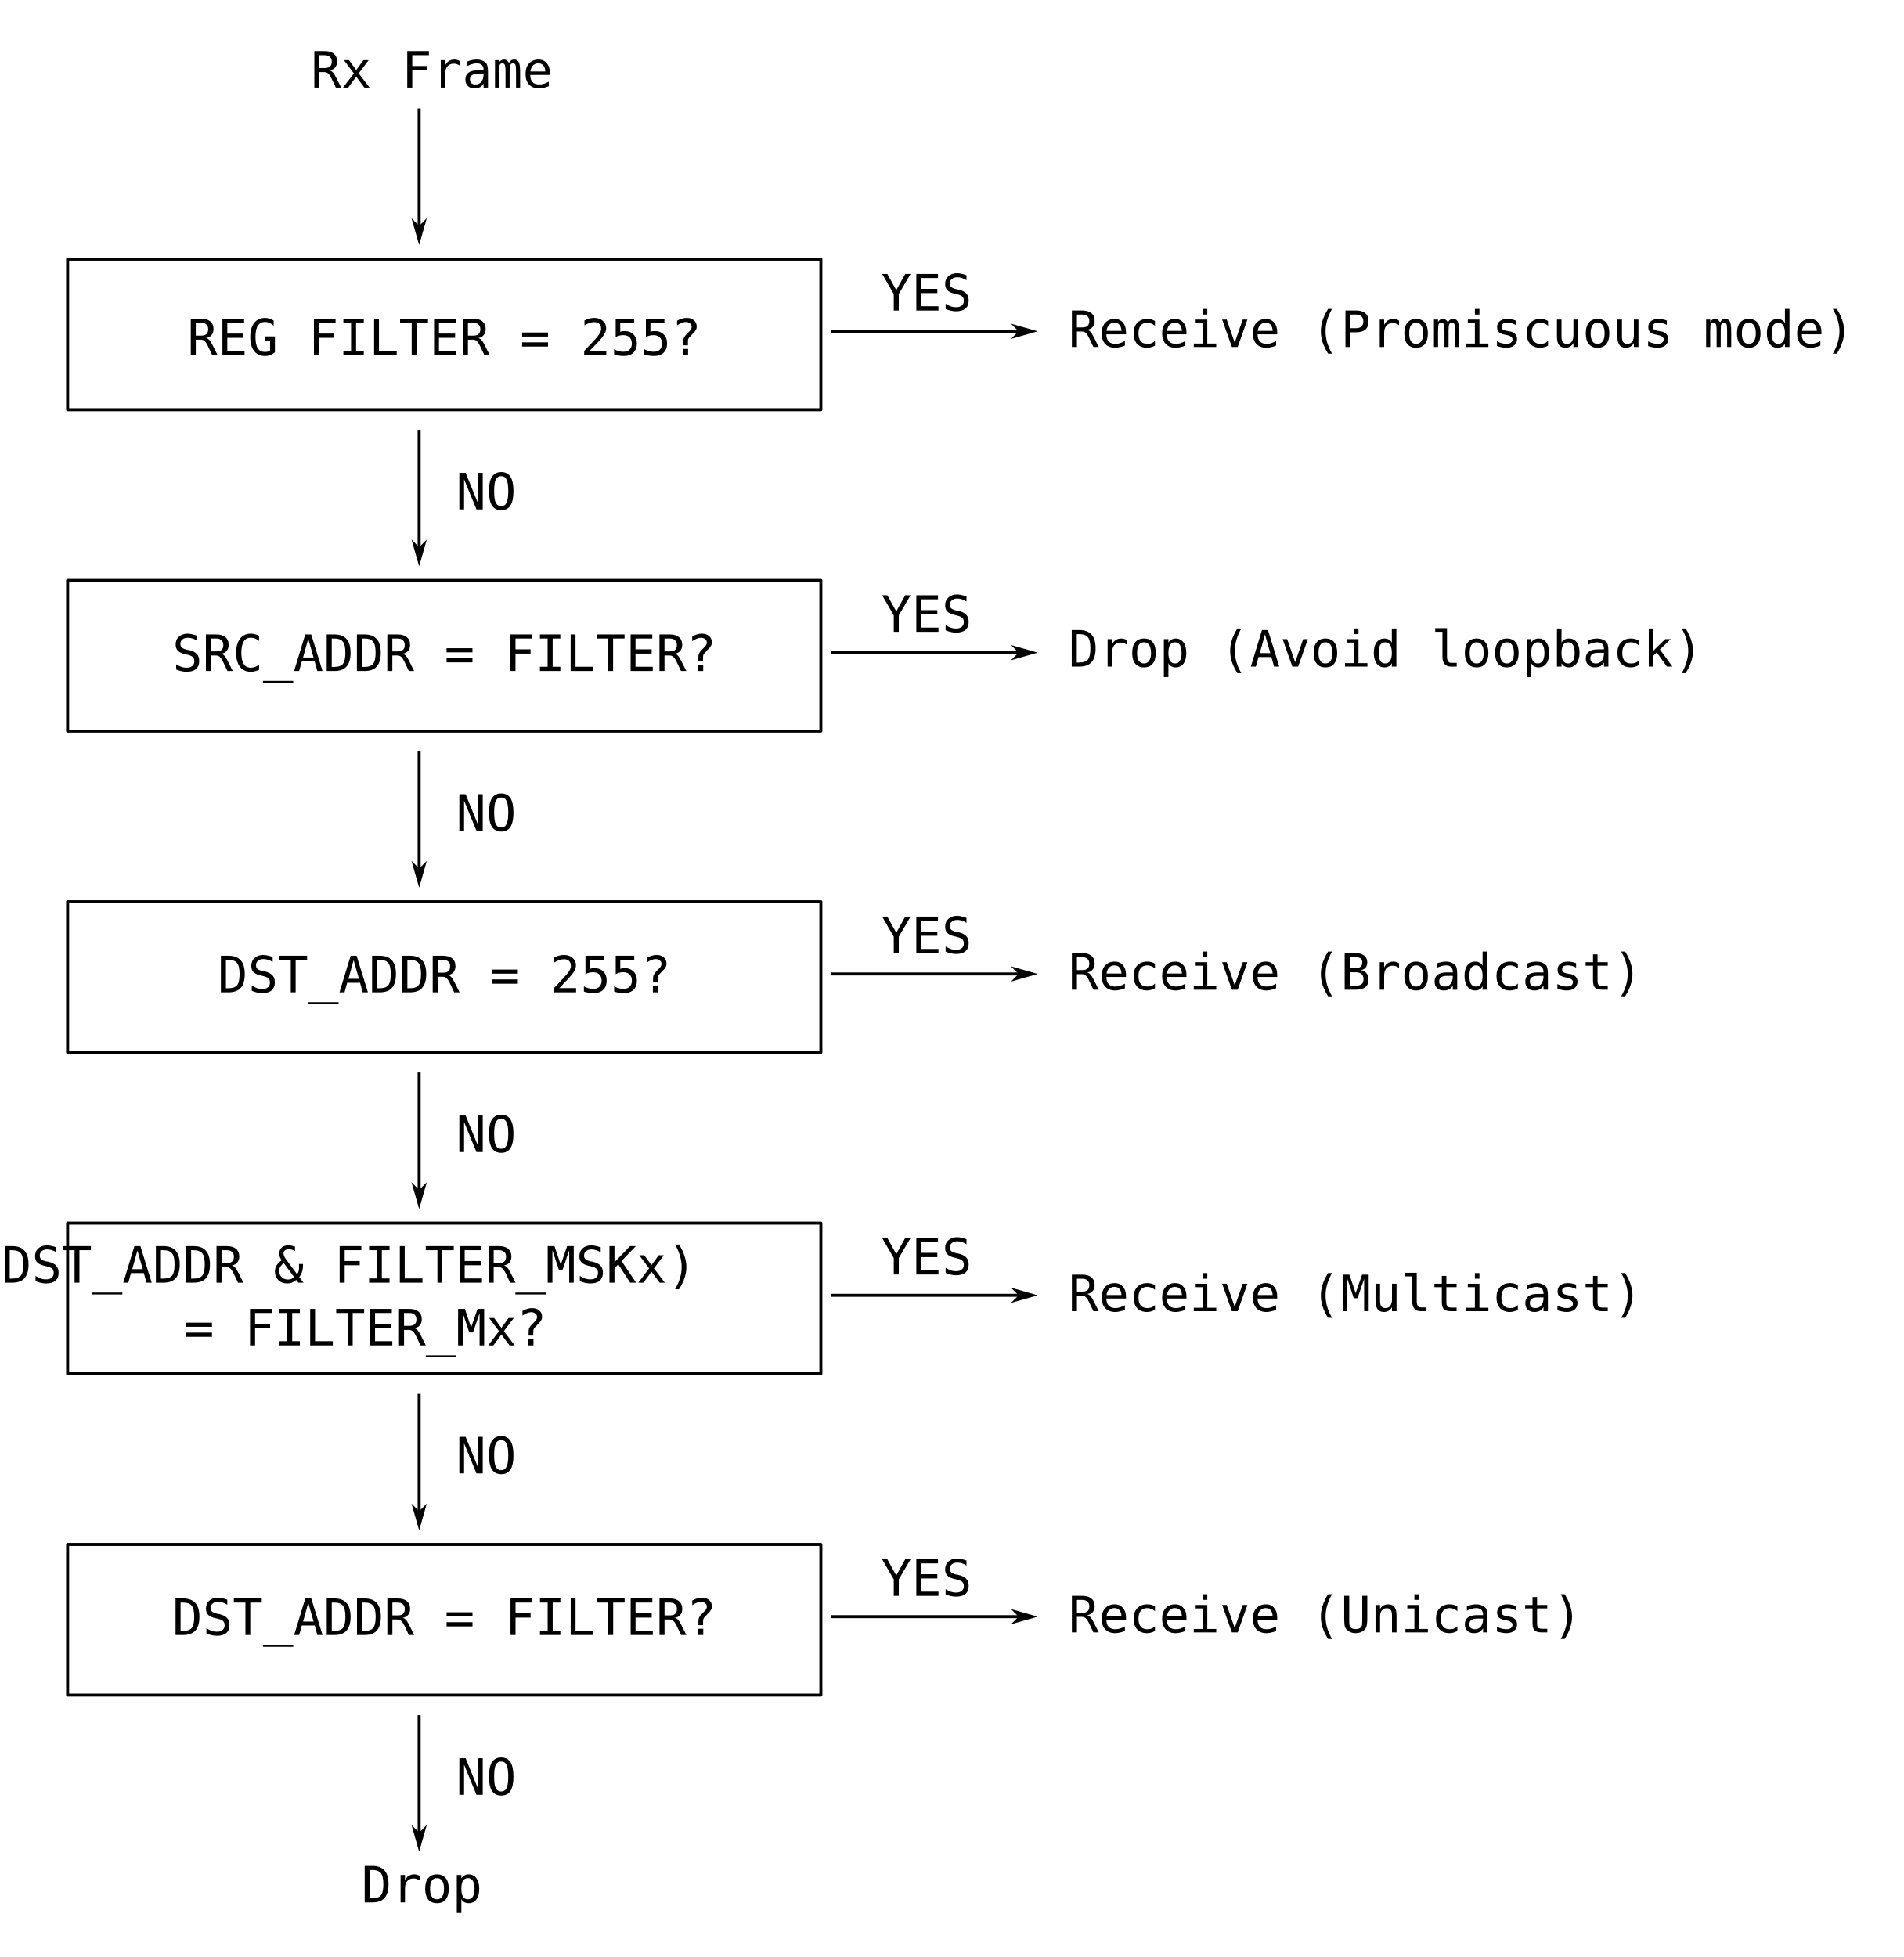
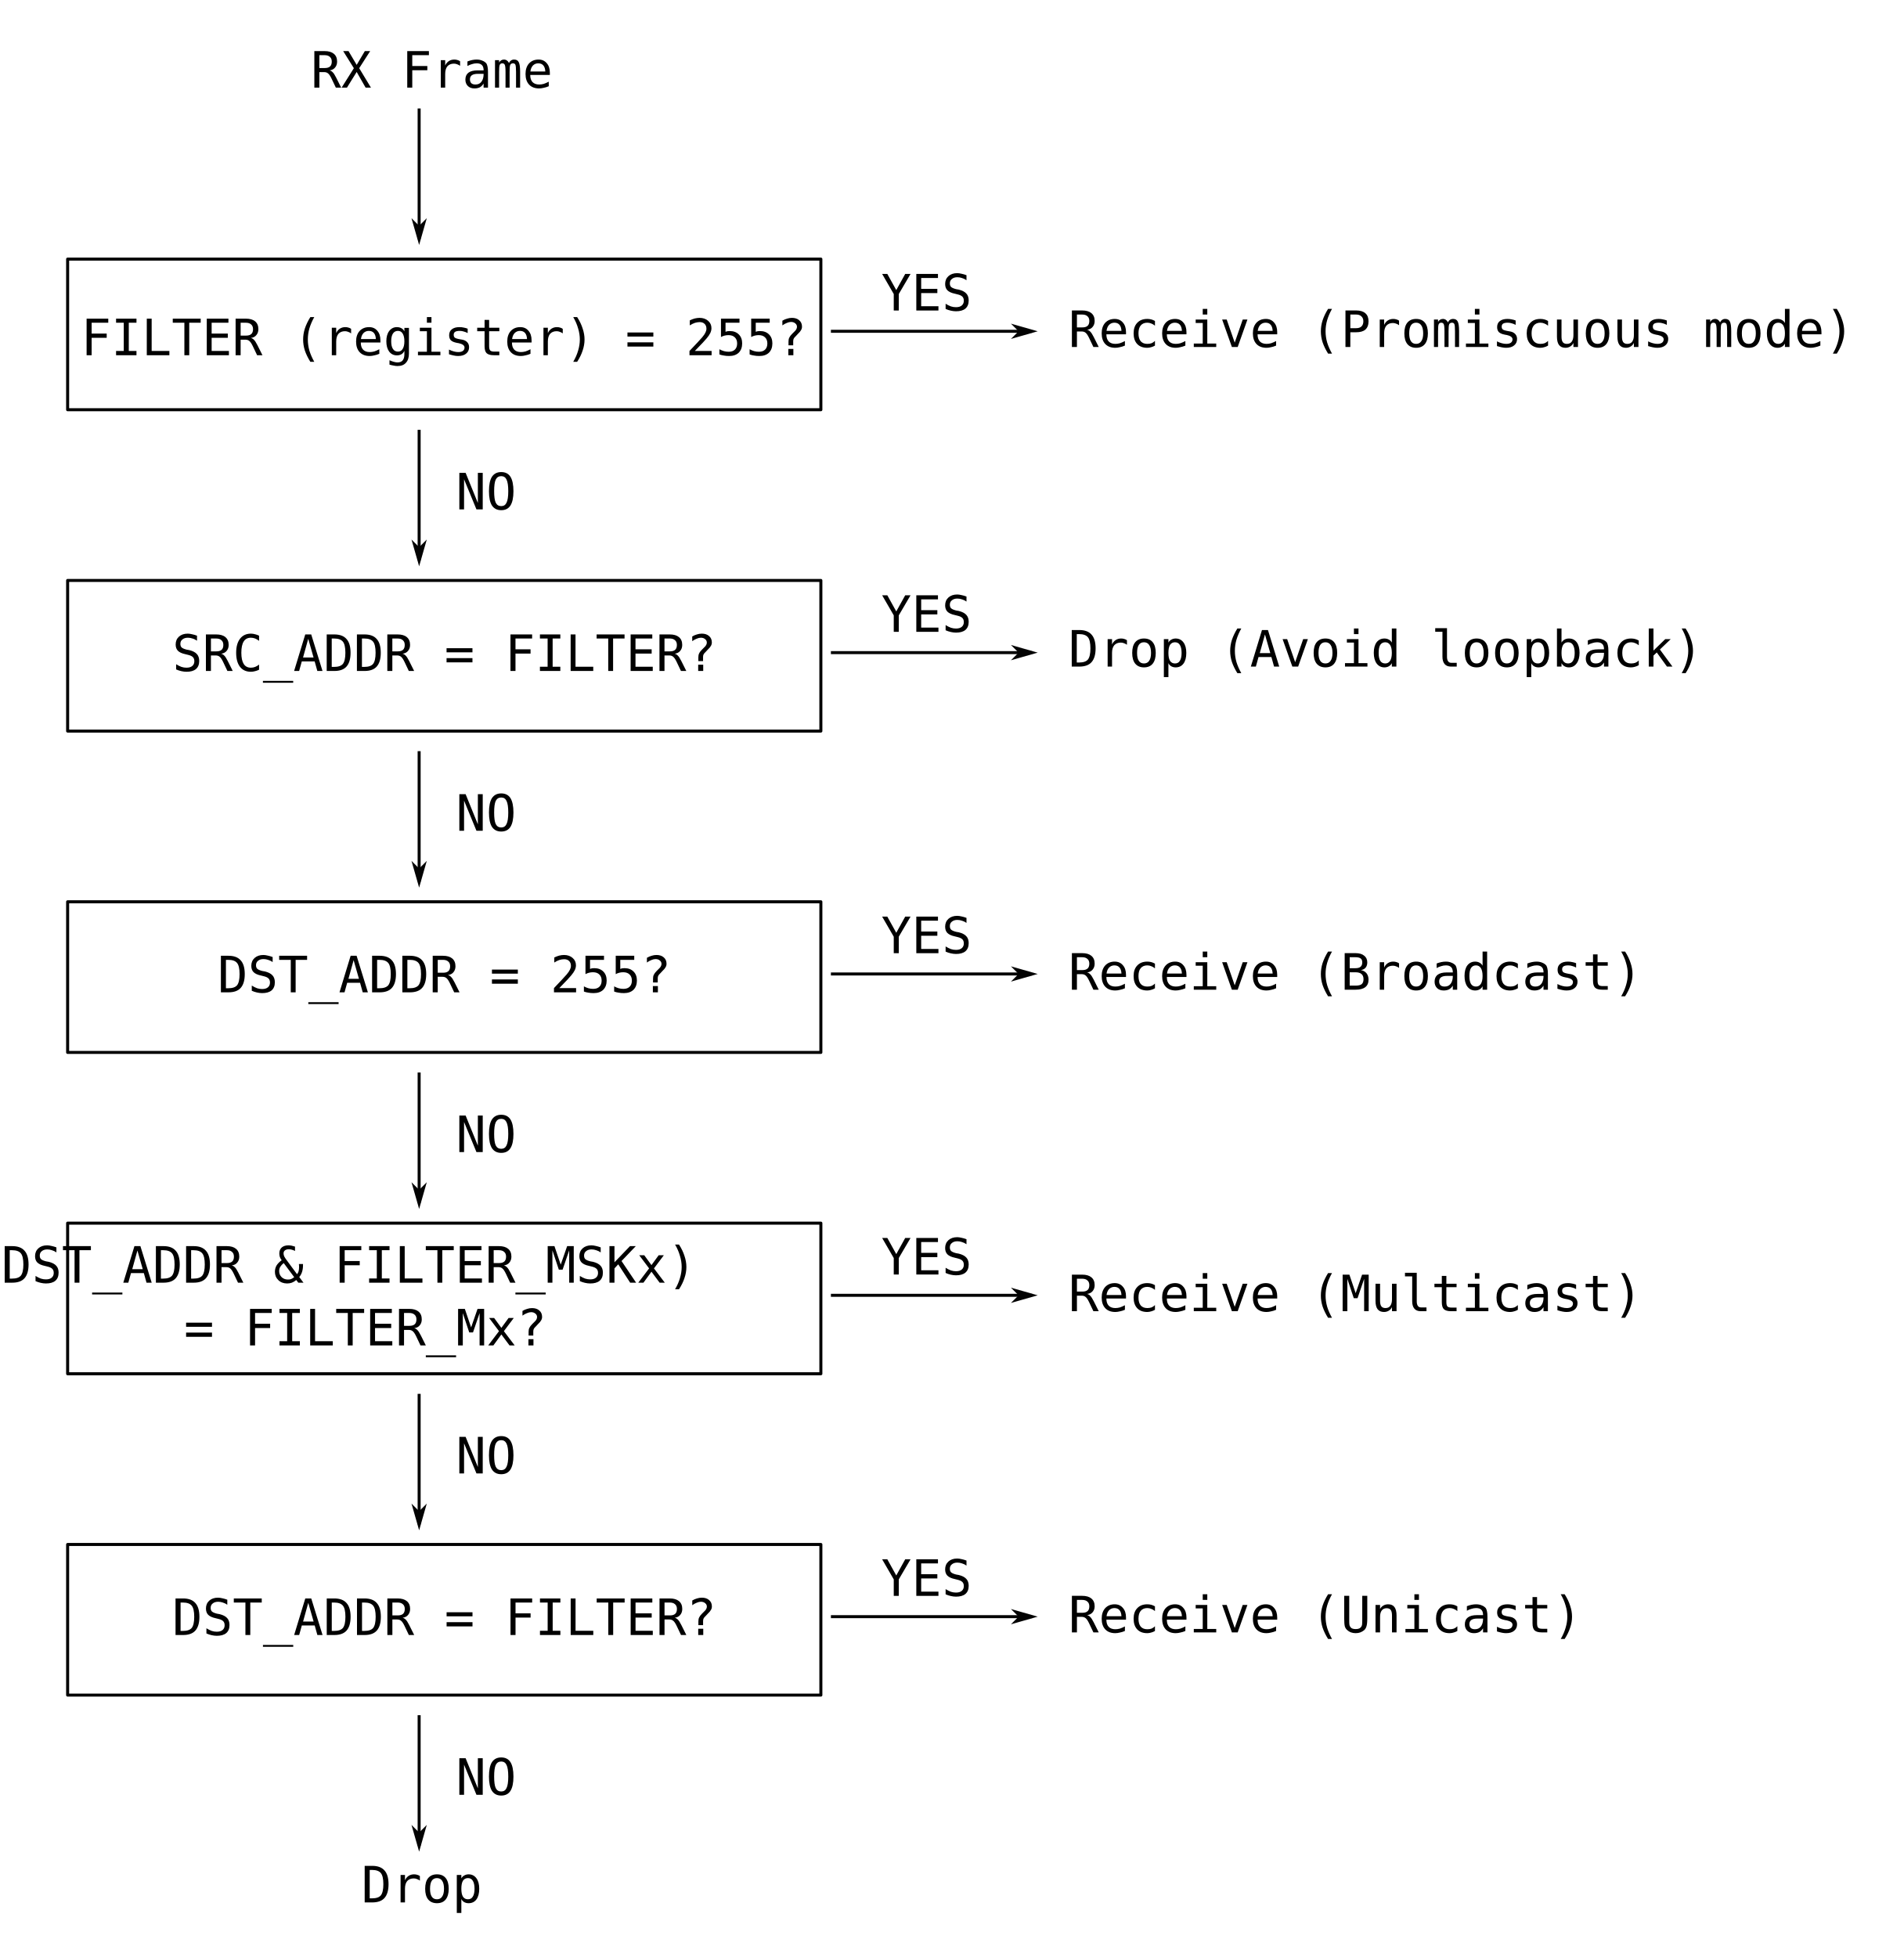
<svg xmlns="http://www.w3.org/2000/svg" width="53.5mm" height="55mm" viewBox="0 0 189.567 194.882" id="svg2" version="1.1">
  <defs id="defs4">
    <marker orient="auto" refY="0" refX="0" id="marker1801" style="overflow:visible">
      <path id="path1799" d="M 0,0 5,-5 -12.5,0 5,5 Z" style="fill:#030303;fill-opacity:1;fill-rule:evenodd;stroke:#030303;stroke-width:1pt;stroke-opacity:1" transform="matrix(-0.4,0,0,-0.4,-4,0)" />
    </marker>
    <marker orient="auto" refY="0" refX="0" id="marker16688" style="overflow:visible">
      <path id="path16686" d="M 0,0 5,-5 -12.5,0 5,5 Z" style="fill:#cdcdcd;fill-opacity:1;fill-rule:evenodd;stroke:#cdcdcd;stroke-width:1pt;stroke-opacity:1" transform="matrix(-0.4,0,0,-0.4,-4,0)" />
    </marker>
    <marker style="overflow:visible" id="marker16394" refX="0" refY="0" orient="auto">
      <path transform="matrix(-0.4,0,0,-0.4,-4,0)" style="fill:#cdcdcd;fill-opacity:1;fill-rule:evenodd;stroke:#cdcdcd;stroke-width:1pt;stroke-opacity:1" d="M 0,0 5,-5 -12.5,0 5,5 Z" id="path16392" />
    </marker>
    <marker orient="auto" refY="0" refX="0" id="marker16106" style="overflow:visible">
      <path id="path16104" d="M 0,0 5,-5 -12.5,0 5,5 Z" style="fill:#cdcdcd;fill-opacity:1;fill-rule:evenodd;stroke:#cdcdcd;stroke-width:1pt;stroke-opacity:1" transform="matrix(-0.4,0,0,-0.4,-4,0)" />
    </marker>
    <marker orient="auto" refY="0" refX="0" id="marker14928" style="overflow:visible">
      <path id="path14926" d="M 0,0 5,-5 -12.5,0 5,5 Z" style="fill:#cdcdcd;fill-opacity:1;fill-rule:evenodd;stroke:#cdcdcd;stroke-width:1pt;stroke-opacity:1" transform="matrix(-0.4,0,0,-0.4,-4,0)" />
    </marker>
    <marker orient="auto" refY="0" refX="0" id="marker14086" style="overflow:visible">
      <path id="path14084" d="M 0,0 5,-5 -12.5,0 5,5 Z" style="fill:#000000;fill-opacity:1;fill-rule:evenodd;stroke:#000000;stroke-width:1pt;stroke-opacity:1" transform="matrix(0.4,0,0,0.4,4,0)" />
    </marker>
    <marker orient="auto" refY="0" refX="0" id="marker7305" style="overflow:visible">
      <path id="path2209" d="M 0,0 5,-5 -12.5,0 5,5 Z" style="fill:#000000;fill-opacity:1;fill-rule:evenodd;stroke:#000000;stroke-width:1pt;stroke-opacity:1" transform="matrix(-0.2,0,0,-0.2,-1.2,0)" />
    </marker>
    <marker orient="auto" refY="0" refX="0" id="marker7068" style="overflow:visible">
      <path id="path2206" d="M 0,0 5,-5 -12.5,0 5,5 Z" style="fill:#000000;fill-opacity:1;fill-rule:evenodd;stroke:#000000;stroke-width:1pt;stroke-opacity:1" transform="matrix(0.2,0,0,0.2,1.2,0)" />
    </marker>
    <marker orient="auto" refY="0" refX="0" id="TriangleOutS" style="overflow:visible">
      <path id="path2344" d="M 5.77,0 -2.88,5 V -5 Z" style="fill:#000000;fill-opacity:1;fill-rule:evenodd;stroke:#000000;stroke-width:1pt;stroke-opacity:1" transform="scale(0.2)" />
    </marker>
    <marker orient="auto" refY="0" refX="0" id="Arrow1Mstart" style="overflow:visible">
      <path id="path4684" d="M 0,0 5,-5 -12.5,0 5,5 Z" style="fill-rule:evenodd;stroke:#000000;stroke-width:1pt" transform="matrix(0.4,0,0,0.4,4,0)" />
    </marker>
    <marker style="overflow:visible" id="marker17092" refX="0" refY="0" orient="auto">
      <path transform="matrix(-0.4,0,0,-0.4,-4,0)" style="fill:#000000;fill-opacity:1;fill-rule:evenodd;stroke:#000000;stroke-width:1pt;stroke-opacity:1" d="M 0,0 5,-5 -12.5,0 5,5 Z" id="path17094" />
    </marker>
    <marker orient="auto" refY="0" refX="0" id="marker11916" style="overflow:visible">
      <path id="path11918" d="M 0,0 5,-5 -12.5,0 5,5 Z" style="fill:#000000;fill-opacity:1;fill-rule:evenodd;stroke:#000000;stroke-width:1pt;stroke-opacity:1" transform="matrix(-0.4,0,0,-0.4,-4,0)" />
    </marker>
    <marker style="overflow:visible" id="marker10590" refX="0" refY="0" orient="auto">
      <path transform="matrix(0.4,0,0,0.4,4,0)" style="fill:#000000;fill-opacity:1;fill-rule:evenodd;stroke:#000000;stroke-width:1pt;stroke-opacity:1" d="M 0,0 5,-5 -12.5,0 5,5 Z" id="path10592" />
    </marker>
    <marker orient="auto" refY="0" refX="0" id="Arrow1Send" style="overflow:visible">
      <path id="path4242" d="M 0,0 5,-5 -12.5,0 5,5 Z" style="fill:#000000;fill-opacity:1;fill-rule:evenodd;stroke:#000000;stroke-width:1pt;stroke-opacity:1" transform="matrix(-0.2,0,0,-0.2,-1.2,0)" />
    </marker>
    <marker orient="auto" refY="0" refX="0" id="Arrow1Sstart" style="overflow:visible">
      <path id="path4239" d="M 0,0 5,-5 -12.5,0 5,5 Z" style="fill:#000000;fill-opacity:1;fill-rule:evenodd;stroke:#000000;stroke-width:1pt;stroke-opacity:1" transform="matrix(0.2,0,0,0.2,1.2,0)" />
    </marker>
    <marker orient="auto" refY="0" refX="0" id="Arrow1Lstart" style="overflow:visible">
      <path id="path4227" d="M 0,0 5,-5 -12.5,0 5,5 Z" style="fill:#000000;fill-opacity:1;fill-rule:evenodd;stroke:#000000;stroke-width:1pt;stroke-opacity:1" transform="matrix(0.8,0,0,0.8,10,0)" />
    </marker>
    <marker orient="auto" refY="0" refX="0" id="Arrow1Sstart-3" style="overflow:visible">
      <path id="path4239-5" d="M 0,0 5,-5 -12.5,0 5,5 Z" style="fill:#000000;fill-opacity:1;fill-rule:evenodd;stroke:#000000;stroke-width:1pt;stroke-opacity:1" transform="matrix(0.2,0,0,0.2,1.2,0)" />
    </marker>
    <marker orient="auto" refY="0" refX="0" id="Arrow1Mstart-7" style="overflow:visible">
      <path id="path4233-0" d="M 0,0 5,-5 -12.5,0 5,5 Z" style="fill:#000000;fill-opacity:1;fill-rule:evenodd;stroke:#000000;stroke-width:1pt;stroke-opacity:1" transform="matrix(0.4,0,0,0.4,4,0)" />
    </marker>
    <marker style="overflow:visible" id="marker10590-4-3" refX="0" refY="0" orient="auto">
      <path transform="matrix(0.4,0,0,0.4,4,0)" style="fill:#000000;fill-opacity:1;fill-rule:evenodd;stroke:#000000;stroke-width:1pt;stroke-opacity:1" d="M 0,0 5,-5 -12.5,0 5,5 Z" id="path10592-5-6" />
    </marker>
    <marker style="overflow:visible" id="marker10590-4-0" refX="0" refY="0" orient="auto">
      <path transform="matrix(0.4,0,0,0.4,4,0)" style="fill:#000000;fill-opacity:1;fill-rule:evenodd;stroke:#000000;stroke-width:1pt;stroke-opacity:1" d="M 0,0 5,-5 -12.5,0 5,5 Z" id="path10592-5-63" />
    </marker>
    <marker style="overflow:visible" id="marker10215-0" refX="0" refY="0" orient="auto">
      <path transform="matrix(-0.4,0,0,-0.4,-4,0)" style="fill:#000000;fill-opacity:1;fill-rule:evenodd;stroke:#000000;stroke-width:1pt;stroke-opacity:1" d="M 0,0 5,-5 -12.5,0 5,5 Z" id="path10217-6" />
    </marker>
    <marker style="overflow:visible" id="marker10590-4-5" refX="0" refY="0" orient="auto">
      <path transform="matrix(0.4,0,0,0.4,4,0)" style="fill:#000000;fill-opacity:1;fill-rule:evenodd;stroke:#000000;stroke-width:1pt;stroke-opacity:1" d="M 0,0 5,-5 -12.5,0 5,5 Z" id="path10592-5-5" />
    </marker>
    <marker style="overflow:visible" id="marker10590-7" refX="0" refY="0" orient="auto">
      <path transform="matrix(0.4,0,0,0.4,4,0)" style="fill:#000000;fill-opacity:1;fill-rule:evenodd;stroke:#000000;stroke-width:1pt;stroke-opacity:1" d="M 0,0 5,-5 -12.5,0 5,5 Z" id="path10592-6" />
    </marker>
    <marker style="overflow:visible" id="marker10590-6" refX="0" refY="0" orient="auto">
      <path transform="matrix(0.4,0,0,0.4,4,0)" style="fill:#000000;fill-opacity:1;fill-rule:evenodd;stroke:#000000;stroke-width:1pt;stroke-opacity:1" d="M 0,0 5,-5 -12.5,0 5,5 Z" id="path10592-9" />
    </marker>
    <marker style="overflow:visible" id="marker10590-7-7" refX="0" refY="0" orient="auto">
      <path transform="matrix(0.4,0,0,0.4,4,0)" style="fill:#000000;fill-opacity:1;fill-rule:evenodd;stroke:#000000;stroke-width:1pt;stroke-opacity:1" d="M 0,0 5,-5 -12.5,0 5,5 Z" id="path10592-6-4" />
    </marker>
    <marker style="overflow:visible" id="marker10590-3" refX="0" refY="0" orient="auto">
      <path transform="matrix(0.4,0,0,0.4,4,0)" style="fill:#000000;fill-opacity:1;fill-rule:evenodd;stroke:#000000;stroke-width:1pt;stroke-opacity:1" d="M 0,0 5,-5 -12.5,0 5,5 Z" id="path10592-67" />
    </marker>
    <marker style="overflow:visible" id="marker10590-6-9" refX="0" refY="0" orient="auto">
      <path transform="matrix(0.4,0,0,0.4,4,0)" style="fill:#000000;fill-opacity:1;fill-rule:evenodd;stroke:#000000;stroke-width:1pt;stroke-opacity:1" d="M 0,0 5,-5 -12.5,0 5,5 Z" id="path10592-9-6" />
    </marker>
    <marker orient="auto" refY="0" refX="0" id="TriangleOutS-2" style="overflow:visible">
      <path id="path2344-5" d="M 5.77,0 -2.88,5 V -5 Z" style="fill:#000000;fill-opacity:1;fill-rule:evenodd;stroke:#000000;stroke-width:1pt;stroke-opacity:1" transform="scale(0.2)" />
    </marker>
    <marker orient="auto" refY="0" refX="0" id="TriangleOutS-5" style="overflow:visible">
      <path id="path2344-9" d="M 5.77,0 -2.88,5 V -5 Z" style="fill:#000000;fill-opacity:1;fill-rule:evenodd;stroke:#000000;stroke-width:1pt;stroke-opacity:1" transform="scale(0.2)" />
    </marker>
    <marker orient="auto" refY="0" refX="0" id="TriangleOutS-2-2" style="overflow:visible">
      <path id="path2344-5-2" d="M 5.77,0 -2.88,5 V -5 Z" style="fill:#000000;fill-opacity:1;fill-rule:evenodd;stroke:#000000;stroke-width:1pt;stroke-opacity:1" transform="scale(0.2)" />
    </marker>
    <marker orient="auto" refY="0" refX="0" id="TriangleOutS-2-2-7" style="overflow:visible">
      <path id="path2344-5-2-5" d="M 5.77,0 -2.88,5 V -5 Z" style="fill:#cdcdcd;fill-opacity:1;fill-rule:evenodd;stroke:#cdcdcd;stroke-width:1pt;stroke-opacity:1" transform="scale(0.2)" />
    </marker>
    <marker orient="auto" refY="0" refX="0" id="TriangleOutS-2-2-7-1" style="overflow:visible">
      <path id="path2344-5-2-5-2" d="M 5.77,0 -2.88,5 V -5 Z" style="fill:#cdcdcd;fill-opacity:1;fill-rule:evenodd;stroke:#cdcdcd;stroke-width:1pt;stroke-opacity:1" transform="scale(0.2)" />
    </marker>
    <marker orient="auto" refY="0" refX="0" id="TriangleOutS-2-2-7-1-9" style="overflow:visible">
      <path id="path2344-5-2-5-2-3" d="M 5.77,0 -2.88,5 V -5 Z" style="fill:#cdcdcd;fill-opacity:1;fill-rule:evenodd;stroke:#cdcdcd;stroke-width:1pt;stroke-opacity:1" transform="scale(0.2)" />
    </marker>
    <marker orient="auto" refY="0" refX="0" id="TriangleOutS-2-2-7-6" style="overflow:visible">
      <path id="path2344-5-2-5-8" d="M 5.77,0 -2.88,5 V -5 Z" style="fill:#cdcdcd;fill-opacity:1;fill-rule:evenodd;stroke:#cdcdcd;stroke-width:1pt;stroke-opacity:1" transform="scale(0.2)" />
    </marker>
    <marker orient="auto" refY="0" refX="0" id="marker7305-5" style="overflow:visible">
      <path id="path2209-1" d="M 0,0 5,-5 -12.5,0 5,5 Z" style="fill:#000000;fill-opacity:1;fill-rule:evenodd;stroke:#000000;stroke-width:1pt;stroke-opacity:1" transform="matrix(-0.2,0,0,-0.2,-1.2,0)" />
    </marker>
    <marker orient="auto" refY="0" refX="0" id="marker6867-9" style="overflow:visible">
      <path id="path6865-4" d="M 0,0 5,-5 -12.5,0 5,5 Z" style="fill:#000000;fill-opacity:1;fill-rule:evenodd;stroke:#000000;stroke-width:1pt;stroke-opacity:1" transform="matrix(0.4,0,0,0.4,4,0)" />
    </marker>
    <marker orient="auto" refY="0" refX="0" id="TriangleOutS-2-2-7-1-9-1" style="overflow:visible">
      <path id="path2344-5-2-5-2-3-9" d="M 5.77,0 -2.88,5 V -5 Z" style="fill:#cdcdcd;fill-opacity:1;fill-rule:evenodd;stroke:#cdcdcd;stroke-width:1pt;stroke-opacity:1" transform="scale(0.2)" />
    </marker>
    <marker orient="auto" refY="0" refX="0" id="TriangleOutS-2-2-7-1-9-1-7" style="overflow:visible">
      <path id="path2344-5-2-5-2-3-9-8" d="M 5.77,0 -2.88,5 V -5 Z" style="fill:#cdcdcd;fill-opacity:1;fill-rule:evenodd;stroke:#cdcdcd;stroke-width:1pt;stroke-opacity:1" transform="scale(0.2)" />
    </marker>
    <marker style="overflow:visible" id="marker10590-6-9-0" refX="0" refY="0" orient="auto">
      <path transform="matrix(0.4,0,0,0.4,4,0)" style="fill:#000000;fill-opacity:1;fill-rule:evenodd;stroke:#000000;stroke-width:1pt;stroke-opacity:1" d="M 0,0 5,-5 -12.5,0 5,5 Z" id="path10592-9-6-1" />
    </marker>
    <marker style="overflow:visible" id="marker10590-6-9-0-6" refX="0" refY="0" orient="auto">
      <path transform="matrix(0.4,0,0,0.4,4,0)" style="fill:#000000;fill-opacity:1;fill-rule:evenodd;stroke:#000000;stroke-width:1pt;stroke-opacity:1" d="M 0,0 5,-5 -12.5,0 5,5 Z" id="path10592-9-6-1-2" />
    </marker>
    <marker style="overflow:visible" id="marker10590-6-9-1" refX="0" refY="0" orient="auto">
      <path transform="matrix(0.4,0,0,0.4,4,0)" style="fill:#000000;fill-opacity:1;fill-rule:evenodd;stroke:#000000;stroke-width:1pt;stroke-opacity:1" d="M 0,0 5,-5 -12.5,0 5,5 Z" id="path10592-9-6-19" />
    </marker>
    <marker orient="auto" refY="0" refX="0" id="marker1801-7" style="overflow:visible">
      <path id="path1799-5" d="M 0,0 5,-5 -12.5,0 5,5 Z" style="fill:#030303;fill-opacity:1;fill-rule:evenodd;stroke:#030303;stroke-width:1pt;stroke-opacity:1" transform="matrix(-0.4,0,0,-0.4,-4,0)" />
    </marker>
    <marker orient="auto" refY="0" refX="0" id="marker1801-0" style="overflow:visible">
      <path id="path1799-9" d="M 0,0 5,-5 -12.5,0 5,5 Z" style="fill:#030303;fill-opacity:1;fill-rule:evenodd;stroke:#030303;stroke-width:1pt;stroke-opacity:1" transform="matrix(-0.4,0,0,-0.4,-4,0)" />
    </marker>
    <marker orient="auto" refY="0" refX="0" id="marker1801-7-3" style="overflow:visible">
      <path id="path1799-5-6" d="M 0,0 5,-5 -12.5,0 5,5 Z" style="fill:#030303;fill-opacity:1;fill-rule:evenodd;stroke:#030303;stroke-width:1pt;stroke-opacity:1" transform="matrix(-0.4,0,0,-0.4,-4,0)" />
    </marker>
    <marker orient="auto" refY="0" refX="0" id="marker1801-0-3" style="overflow:visible">
      <path id="path1799-9-7" d="M 0,0 5,-5 -12.5,0 5,5 Z" style="fill:#030303;fill-opacity:1;fill-rule:evenodd;stroke:#030303;stroke-width:1pt;stroke-opacity:1" transform="matrix(-0.4,0,0,-0.4,-4,0)" />
    </marker>
    <marker orient="auto" refY="0" refX="0" id="marker1801-0-9" style="overflow:visible">
      <path id="path1799-9-2" d="M 0,0 5,-5 -12.5,0 5,5 Z" style="fill:#030303;fill-opacity:1;fill-rule:evenodd;stroke:#030303;stroke-width:1pt;stroke-opacity:1" transform="matrix(-0.4,0,0,-0.4,-4,0)" />
    </marker>
    <marker orient="auto" refY="0" refX="0" id="marker1801-7-3-2" style="overflow:visible">
      <path id="path1799-5-6-8" d="M 0,0 5,-5 -12.5,0 5,5 Z" style="fill:#030303;fill-opacity:1;fill-rule:evenodd;stroke:#030303;stroke-width:1pt;stroke-opacity:1" transform="matrix(-0.4,0,0,-0.4,-4,0)" />
    </marker>
    <marker orient="auto" refY="0" refX="0" id="marker1801-0-9-7" style="overflow:visible">
      <path id="path1799-9-2-8" d="M 0,0 5,-5 -12.5,0 5,5 Z" style="fill:#030303;fill-opacity:1;fill-rule:evenodd;stroke:#030303;stroke-width:1pt;stroke-opacity:1" transform="matrix(-0.4,0,0,-0.4,-4,0)" />
    </marker>
    <marker orient="auto" refY="0" refX="0" id="marker1801-7-3-2-4" style="overflow:visible">
      <path id="path1799-5-6-8-5" d="M 0,0 5,-5 -12.5,0 5,5 Z" style="fill:#030303;fill-opacity:1;fill-rule:evenodd;stroke:#030303;stroke-width:1pt;stroke-opacity:1" transform="matrix(-0.4,0,0,-0.4,-4,0)" />
    </marker>
    <marker orient="auto" refY="0" refX="0" id="marker1801-0-9-5" style="overflow:visible">
      <path id="path1799-9-2-5" d="M 0,0 5,-5 -12.5,0 5,5 Z" style="fill:#030303;fill-opacity:1;fill-rule:evenodd;stroke:#030303;stroke-width:1pt;stroke-opacity:1" transform="matrix(-0.4,0,0,-0.4,-4,0)" />
    </marker>
    <marker orient="auto" refY="0" refX="0" id="marker1801-7-3-2-47" style="overflow:visible">
      <path id="path1799-5-6-8-6" d="M 0,0 5,-5 -12.5,0 5,5 Z" style="fill:#030303;fill-opacity:1;fill-rule:evenodd;stroke:#030303;stroke-width:1pt;stroke-opacity:1" transform="matrix(-0.4,0,0,-0.4,-4,0)" />
    </marker>
    <marker orient="auto" refY="0" refX="0" id="marker1801-0-9-5-4" style="overflow:visible">
      <path id="path1799-9-2-5-3" d="M 0,0 5,-5 -12.5,0 5,5 Z" style="fill:#030303;fill-opacity:1;fill-rule:evenodd;stroke:#030303;stroke-width:1pt;stroke-opacity:1" transform="matrix(-0.4,0,0,-0.4,-4,0)" />
    </marker>
  </defs>
  <g id="layer1" transform="translate(-153.2666,-560.8501)">
    <path style="opacity:1;fill:none;fill-opacity:1;fill-rule:nonzero;stroke:none;stroke-width:0.25;stroke-linejoin:round;stroke-miterlimit:4;stroke-dasharray:none;stroke-dashoffset:0;stroke-opacity:1" d="m 318.553,593.763 v -14.01 h 11.358 11.358 v 14.01 14.01 h -11.358 -11.358 z m 5.195,3.531 c 0.11,-0.077 0.196,-0.097 0.196,-0.044 0,0.051 0.119,0.093 0.265,0.093 h 0.265 v -1.42 -1.42 l -0.243,0.028 -0.243,0.028 -0.025,1.034 c -0.024,0.995 -0.034,1.041 -0.255,1.215 -0.272,0.214 -0.379,0.224 -0.609,0.056 -0.149,-0.109 -0.177,-0.268 -0.216,-1.215 l -0.044,-1.09 -0.25,-0.029 -0.25,-0.029 0.029,1.252 c 0.029,1.247 0.03,1.253 0.277,1.465 0.291,0.25 0.803,0.285 1.102,0.075 z m 9.499,0.045 c 0.287,-0.08 0.331,-0.127 0.331,-0.353 0,-0.144 -0.013,-0.261 -0.028,-0.261 -0.016,0 -0.216,0.064 -0.445,0.142 -0.713,0.243 -1.15,0.059 -1.335,-0.562 -0.059,-0.198 -0.054,-0.199 0.919,-0.199 h 0.978 l -3.5e-4,-0.376 c -3.6e-4,-0.426 -0.231,-0.866 -0.571,-1.089 -0.169,-0.11 -0.354,-0.138 -0.726,-0.107 -0.434,0.036 -0.537,0.083 -0.788,0.356 -0.323,0.352 -0.447,0.879 -0.347,1.471 0.146,0.865 0.972,1.266 2.012,0.977 h 3e-5 z m -11.992,-0.162 c 0.549,-0.335 0.615,-1.144 0.131,-1.596 l -0.246,-0.23 0.208,-0.157 c 0.168,-0.127 0.208,-0.239 0.208,-0.58 0,-0.711 -0.442,-0.984 -1.597,-0.984 h -0.701 v 1.856 1.856 l 0.862,-3.5e-4 c 0.687,-2.7e-4 0.917,-0.034 1.134,-0.166 z m 5.34,-1.027 v -1.193 h 0.492 c 0.46,0 0.49,-0.013 0.464,-0.199 -0.025,-0.173 -0.088,-0.202 -0.492,-0.226 -0.368,-0.021 -0.464,-0.058 -0.463,-0.177 0.002,-0.268 0.127,-0.358 0.53,-0.387 0.364,-0.026 0.399,-0.049 0.426,-0.284 l 0.029,-0.256 -0.5,0.052 c -0.665,0.069 -0.912,0.24 -0.983,0.683 -0.054,0.34 -0.068,0.352 -0.399,0.352 -0.306,0 -0.342,0.023 -0.342,0.221 0,0.199 0.035,0.221 0.354,0.221 h 0.354 v 1.193 1.193 h 0.265 0.265 v -1.193 z m 3.005,0 v -1.193 h 0.492 c 0.46,0 0.49,-0.013 0.464,-0.199 -0.025,-0.173 -0.088,-0.202 -0.492,-0.226 -0.368,-0.021 -0.464,-0.058 -0.463,-0.177 0.002,-0.268 0.127,-0.358 0.53,-0.387 0.364,-0.026 0.399,-0.049 0.426,-0.284 l 0.029,-0.256 -0.486,0.05 c -0.673,0.069 -0.839,0.18 -0.962,0.643 -0.101,0.379 -0.118,0.394 -0.441,0.394 -0.299,0 -0.335,0.024 -0.335,0.221 0,0.199 0.035,0.221 0.354,0.221 h 0.354 v 1.193 1.193 h 0.265 0.265 v -1.193 z m 5.745,0.277 c 0,-0.784 0.026,-0.949 0.178,-1.142 0.232,-0.295 0.627,-0.38 0.97,-0.209 l 0.266,0.133 v -0.293 c 0,-0.331 -0.107,-0.4 -0.614,-0.4 -0.2,0 -0.424,0.071 -0.557,0.175 -0.222,0.175 -0.223,0.175 -0.269,0 -0.031,-0.118 -0.121,-0.175 -0.275,-0.175 h -0.229 v 1.414 1.414 h 0.265 0.265 z" id="path6037-7" />
    <text xml:space="preserve" style="font-style:normal;font-weight:normal;font-size:12px;line-height:0%;font-family:sans-serif;text-align:center;letter-spacing:0px;word-spacing:0px;text-anchor:middle;fill:#000000;fill-opacity:1;stroke:none;stroke-width:0.5;stroke-linecap:butt;stroke-linejoin:miter;stroke-miterlimit:4;stroke-dasharray:none;stroke-dashoffset:0;stroke-opacity:1" x="184.224" y="569.581" id="text4178-7-5">
-       <tspan x="184.224" y="569.581" id="tspan4182-5-3" style="font-style:normal;font-variant:normal;font-weight:normal;font-stretch:normal;font-size:5px;line-height:1.25;font-family:'DejaVu Sans Mono';-inkscape-font-specification:'DejaVu Sans Mono';text-align:start;text-anchor:start;stroke-width:0.5">Rx Frame</tspan>
-     </text>
-     <text xml:space="preserve" style="font-style:normal;font-weight:normal;font-size:12px;line-height:0%;font-family:sans-serif;text-align:center;letter-spacing:0px;word-spacing:0px;text-anchor:middle;fill:#000000;fill-opacity:1;stroke:none;stroke-width:0.5;stroke-linecap:butt;stroke-linejoin:miter;stroke-miterlimit:4;stroke-dasharray:none;stroke-dashoffset:0;stroke-opacity:1" x="171.917" y="596.222" id="text4178-7-5-3">
-       <tspan x="171.917" y="596.222" id="tspan4182-5-3-6" style="font-style:normal;font-variant:normal;font-weight:normal;font-stretch:normal;font-size:5px;line-height:1.25;font-family:'DejaVu Sans Mono';-inkscape-font-specification:'DejaVu Sans Mono';text-align:start;text-anchor:start;stroke-width:0.5">REG FILTER = 255?</tspan>
+       <tspan x="184.224" y="569.581" id="tspan4182-5-3" style="font-style:normal;font-variant:normal;font-weight:normal;font-stretch:normal;font-size:5px;line-height:1.25;font-family:'DejaVu Sans Mono';-inkscape-font-specification:'DejaVu Sans Mono';text-align:start;text-anchor:start;stroke-width:0.5">RX Frame</tspan>
+     </text>
+     <text xml:space="preserve" style="font-style:normal;font-weight:normal;font-size:12px;line-height:0%;font-family:sans-serif;text-align:center;letter-spacing:0px;word-spacing:0px;text-anchor:middle;fill:#000000;fill-opacity:1;stroke:none;stroke-width:0.5;stroke-linecap:butt;stroke-linejoin:miter;stroke-miterlimit:4;stroke-dasharray:none;stroke-dashoffset:0;stroke-opacity:1" x="161.328" y="596.222" id="text4178-7-5-3">
+       <tspan x="161.328" y="596.222" id="tspan4182-5-3-6" style="font-style:normal;font-variant:normal;font-weight:normal;font-stretch:normal;font-size:5px;line-height:1.25;font-family:'DejaVu Sans Mono';-inkscape-font-specification:'DejaVu Sans Mono';text-align:start;text-anchor:start;stroke-width:0.5">FILTER (register) = 255?</tspan>
    </text>
    <path style="vector-effect:none;fill:none;fill-opacity:1;fill-rule:evenodd;stroke:#030303;stroke-width:0.3;stroke-linecap:butt;stroke-linejoin:miter;stroke-miterlimit:4;stroke-dasharray:none;stroke-dashoffset:0;stroke-opacity:1;marker-end:url(#marker1801-7)" d="m 236,593.84 h 20" id="path1503-3" />
    <text xml:space="preserve" style="font-style:normal;font-weight:normal;font-size:12px;line-height:0%;font-family:sans-serif;text-align:center;letter-spacing:0px;word-spacing:0px;text-anchor:middle;fill:#000000;fill-opacity:1;stroke:none;stroke-width:0.5;stroke-linecap:butt;stroke-linejoin:miter;stroke-miterlimit:4;stroke-dasharray:none;stroke-dashoffset:0;stroke-opacity:1" x="241.006" y="591.769" id="text4178-7-5-5">
      <tspan x="241.006" y="591.769" id="tspan4182-5-3-62" style="font-style:normal;font-variant:normal;font-weight:normal;font-stretch:normal;font-size:5px;line-height:1.25;font-family:'DejaVu Sans Mono';-inkscape-font-specification:'DejaVu Sans Mono';text-align:start;text-anchor:start;stroke-width:0.5">YES</tspan>
    </text>
    <rect style="fill:none;fill-opacity:1;fill-rule:evenodd;stroke:#000000;stroke-width:0.3;stroke-linecap:round;stroke-linejoin:round;stroke-miterlimit:4;stroke-dasharray:none;stroke-dashoffset:0;stroke-opacity:1" id="rect4157-6-0" width="75" height="15" x="160" y="618.652" />
    <rect style="fill:none;fill-opacity:1;fill-rule:evenodd;stroke:#000000;stroke-width:0.3;stroke-linecap:round;stroke-linejoin:round;stroke-miterlimit:4;stroke-dasharray:none;stroke-dashoffset:0;stroke-opacity:1" id="rect4157-6-0-8" width="75" height="15" x="160" y="586.652" />
    <path style="vector-effect:none;fill:none;fill-opacity:1;fill-rule:evenodd;stroke:#030303;stroke-width:0.3;stroke-linecap:butt;stroke-linejoin:miter;stroke-miterlimit:4;stroke-dasharray:none;stroke-dashoffset:0;stroke-opacity:1;marker-end:url(#marker1801-0)" d="m 195,603.652 v 13" id="path1503-6" />
    <text xml:space="preserve" style="font-style:normal;font-weight:normal;font-size:12px;line-height:0%;font-family:sans-serif;text-align:center;letter-spacing:0px;word-spacing:0px;text-anchor:middle;fill:#000000;fill-opacity:1;stroke:none;stroke-width:0.5;stroke-linecap:butt;stroke-linejoin:miter;stroke-miterlimit:4;stroke-dasharray:none;stroke-dashoffset:0;stroke-opacity:1" x="170.416" y="627.668" id="text4178-7-5-3-2">
      <tspan x="170.416" y="627.668" id="tspan4182-5-3-6-6" style="font-style:normal;font-variant:normal;font-weight:normal;font-stretch:normal;font-size:5px;line-height:1.25;font-family:'DejaVu Sans Mono';-inkscape-font-specification:'DejaVu Sans Mono';text-align:start;text-anchor:start;stroke-width:0.5">SRC_ADDR = FILTER?</tspan>
    </text>
    <path style="vector-effect:none;fill:none;fill-opacity:1;fill-rule:evenodd;stroke:#030303;stroke-width:0.3;stroke-linecap:butt;stroke-linejoin:miter;stroke-miterlimit:4;stroke-dasharray:none;stroke-dashoffset:0;stroke-opacity:1;marker-end:url(#marker1801-7-3)" d="m 236,625.84 h 20" id="path1503-3-1" />
    <text xml:space="preserve" style="font-style:normal;font-weight:normal;font-size:12px;line-height:0%;font-family:sans-serif;text-align:center;letter-spacing:0px;word-spacing:0px;text-anchor:middle;fill:#000000;fill-opacity:1;stroke:none;stroke-width:0.5;stroke-linecap:butt;stroke-linejoin:miter;stroke-miterlimit:4;stroke-dasharray:none;stroke-dashoffset:0;stroke-opacity:1" x="241.006" y="623.769" id="text4178-7-5-5-8">
      <tspan x="241.006" y="623.769" id="tspan4182-5-3-62-7" style="font-style:normal;font-variant:normal;font-weight:normal;font-stretch:normal;font-size:5px;line-height:1.25;font-family:'DejaVu Sans Mono';-inkscape-font-specification:'DejaVu Sans Mono';text-align:start;text-anchor:start;stroke-width:0.5">YES</tspan>
    </text>
    <text xml:space="preserve" style="font-style:normal;font-weight:normal;font-size:12px;line-height:0%;font-family:sans-serif;text-align:center;letter-spacing:0px;word-spacing:0px;text-anchor:middle;fill:#000000;fill-opacity:1;stroke:none;stroke-width:0.5;stroke-linecap:butt;stroke-linejoin:miter;stroke-miterlimit:4;stroke-dasharray:none;stroke-dashoffset:0;stroke-opacity:1" x="259.651" y="595.409" id="text4178-7-5-9">
      <tspan x="259.651" y="595.409" id="tspan4182-5-3-1" style="font-style:normal;font-variant:normal;font-weight:normal;font-stretch:normal;font-size:5px;line-height:1.25;font-family:'DejaVu Sans Mono';-inkscape-font-specification:'DejaVu Sans Mono';text-align:start;text-anchor:start;stroke-width:0.5">Receive (Promiscuous mode)</tspan>
    </text>
    <text xml:space="preserve" style="font-style:normal;font-weight:normal;font-size:12px;line-height:0%;font-family:sans-serif;text-align:center;letter-spacing:0px;word-spacing:0px;text-anchor:middle;fill:#000000;fill-opacity:1;stroke:none;stroke-width:0.5;stroke-linecap:butt;stroke-linejoin:miter;stroke-miterlimit:4;stroke-dasharray:none;stroke-dashoffset:0;stroke-opacity:1" x="259.651" y="627.232" id="text4178-7-5-9-0">
      <tspan x="259.651" y="627.232" id="tspan4182-5-3-1-2" style="font-style:normal;font-variant:normal;font-weight:normal;font-stretch:normal;font-size:5px;line-height:1.25;font-family:'DejaVu Sans Mono';-inkscape-font-specification:'DejaVu Sans Mono';text-align:start;text-anchor:start;stroke-width:0.5">Drop (Avoid loopback)</tspan>
    </text>
    <text xml:space="preserve" style="font-style:normal;font-weight:normal;font-size:12px;line-height:0%;font-family:sans-serif;text-align:center;letter-spacing:0px;word-spacing:0px;text-anchor:middle;fill:#000000;fill-opacity:1;stroke:none;stroke-width:0.5;stroke-linecap:butt;stroke-linejoin:miter;stroke-miterlimit:4;stroke-dasharray:none;stroke-dashoffset:0;stroke-opacity:1" x="198.661" y="611.581" id="text4178-7-5-5-8-9">
      <tspan x="198.661" y="611.581" id="tspan4182-5-3-62-7-2" style="font-style:normal;font-variant:normal;font-weight:normal;font-stretch:normal;font-size:5px;line-height:1.25;font-family:'DejaVu Sans Mono';-inkscape-font-specification:'DejaVu Sans Mono';text-align:start;text-anchor:start;stroke-width:0.5">NO</tspan>
    </text>
    <path style="vector-effect:none;fill:none;fill-opacity:1;fill-rule:evenodd;stroke:#030303;stroke-width:0.3;stroke-linecap:butt;stroke-linejoin:miter;stroke-miterlimit:4;stroke-dasharray:none;stroke-dashoffset:0;stroke-opacity:1;marker-end:url(#marker1801-0-3)" d="m 195,571.652 v 13" id="path1503-6-5" />
    <rect style="fill:none;fill-opacity:1;fill-rule:evenodd;stroke:#000000;stroke-width:0.3;stroke-linecap:round;stroke-linejoin:round;stroke-miterlimit:4;stroke-dasharray:none;stroke-dashoffset:0;stroke-opacity:1" id="rect4157-6-0-9" width="75" height="15" x="160" y="650.652" />
    <path style="vector-effect:none;fill:none;fill-opacity:1;fill-rule:evenodd;stroke:#030303;stroke-width:0.3;stroke-linecap:butt;stroke-linejoin:miter;stroke-miterlimit:4;stroke-dasharray:none;stroke-dashoffset:0;stroke-opacity:1;marker-end:url(#marker1801-0-9)" d="m 195,635.652 v 13" id="path1503-6-7" />
    <text xml:space="preserve" style="font-style:normal;font-weight:normal;font-size:12px;line-height:0%;font-family:sans-serif;text-align:center;letter-spacing:0px;word-spacing:0px;text-anchor:middle;fill:#000000;fill-opacity:1;stroke:none;stroke-width:0.5;stroke-linecap:butt;stroke-linejoin:miter;stroke-miterlimit:4;stroke-dasharray:none;stroke-dashoffset:0;stroke-opacity:1" x="174.934" y="659.668" id="text4178-7-5-3-2-3">
      <tspan x="174.934" y="659.668" id="tspan4182-5-3-6-6-6" style="font-style:normal;font-variant:normal;font-weight:normal;font-stretch:normal;font-size:5px;line-height:1.25;font-family:'DejaVu Sans Mono';-inkscape-font-specification:'DejaVu Sans Mono';text-align:start;text-anchor:start;stroke-width:0.5">DST_ADDR = 255?</tspan>
    </text>
    <path style="vector-effect:none;fill:none;fill-opacity:1;fill-rule:evenodd;stroke:#030303;stroke-width:0.3;stroke-linecap:butt;stroke-linejoin:miter;stroke-miterlimit:4;stroke-dasharray:none;stroke-dashoffset:0;stroke-opacity:1;marker-end:url(#marker1801-7-3-2)" d="m 236,657.84 h 20" id="path1503-3-1-1" />
    <text xml:space="preserve" style="font-style:normal;font-weight:normal;font-size:12px;line-height:0%;font-family:sans-serif;text-align:center;letter-spacing:0px;word-spacing:0px;text-anchor:middle;fill:#000000;fill-opacity:1;stroke:none;stroke-width:0.5;stroke-linecap:butt;stroke-linejoin:miter;stroke-miterlimit:4;stroke-dasharray:none;stroke-dashoffset:0;stroke-opacity:1" x="241.006" y="655.769" id="text4178-7-5-5-8-2">
      <tspan x="241.006" y="655.769" id="tspan4182-5-3-62-7-9" style="font-style:normal;font-variant:normal;font-weight:normal;font-stretch:normal;font-size:5px;line-height:1.25;font-family:'DejaVu Sans Mono';-inkscape-font-specification:'DejaVu Sans Mono';text-align:start;text-anchor:start;stroke-width:0.5">YES</tspan>
    </text>
    <text xml:space="preserve" style="font-style:normal;font-weight:normal;font-size:12px;line-height:0%;font-family:sans-serif;text-align:center;letter-spacing:0px;word-spacing:0px;text-anchor:middle;fill:#000000;fill-opacity:1;stroke:none;stroke-width:0.5;stroke-linecap:butt;stroke-linejoin:miter;stroke-miterlimit:4;stroke-dasharray:none;stroke-dashoffset:0;stroke-opacity:1" x="259.651" y="659.409" id="text4178-7-5-9-0-3">
      <tspan x="259.651" y="659.409" id="tspan4182-5-3-1-2-1" style="font-style:normal;font-variant:normal;font-weight:normal;font-stretch:normal;font-size:5px;line-height:1.25;font-family:'DejaVu Sans Mono';-inkscape-font-specification:'DejaVu Sans Mono';text-align:start;text-anchor:start;stroke-width:0.5">Receive (Broadcast)</tspan>
    </text>
    <text xml:space="preserve" style="font-style:normal;font-weight:normal;font-size:12px;line-height:0%;font-family:sans-serif;text-align:center;letter-spacing:0px;word-spacing:0px;text-anchor:middle;fill:#000000;fill-opacity:1;stroke:none;stroke-width:0.5;stroke-linecap:butt;stroke-linejoin:miter;stroke-miterlimit:4;stroke-dasharray:none;stroke-dashoffset:0;stroke-opacity:1" x="198.661" y="643.581" id="text4178-7-5-5-8-9-9">
      <tspan x="198.661" y="643.581" id="tspan4182-5-3-62-7-2-4" style="font-style:normal;font-variant:normal;font-weight:normal;font-stretch:normal;font-size:5px;line-height:1.25;font-family:'DejaVu Sans Mono';-inkscape-font-specification:'DejaVu Sans Mono';text-align:start;text-anchor:start;stroke-width:0.5">NO</tspan>
    </text>
    <rect style="fill:none;fill-opacity:1;fill-rule:evenodd;stroke:#000000;stroke-width:0.3;stroke-linecap:round;stroke-linejoin:round;stroke-miterlimit:4;stroke-dasharray:none;stroke-dashoffset:0;stroke-opacity:1" id="rect4157-6-0-9-0" width="75" height="15" x="160" y="682.652" />
    <path style="vector-effect:none;fill:none;fill-opacity:1;fill-rule:evenodd;stroke:#030303;stroke-width:0.3;stroke-linecap:butt;stroke-linejoin:miter;stroke-miterlimit:4;stroke-dasharray:none;stroke-dashoffset:0;stroke-opacity:1;marker-end:url(#marker1801-0-9-7)" d="m 195,667.652 v 13" id="path1503-6-7-3" />
    <text xml:space="preserve" style="font-style:normal;font-weight:normal;font-size:12px;line-height:0%;font-family:sans-serif;text-align:center;letter-spacing:0px;word-spacing:0px;text-anchor:middle;fill:#000000;fill-opacity:1;stroke:none;stroke-width:0.5;stroke-linecap:butt;stroke-linejoin:miter;stroke-miterlimit:4;stroke-dasharray:none;stroke-dashoffset:0;stroke-opacity:1" x="197.443" y="688.584" id="text4178-7-5-3-2-3-6">
      <tspan x="197.443" y="688.584" id="tspan4182-5-3-6-6-6-1" style="font-style:normal;font-variant:normal;font-weight:normal;font-stretch:normal;font-size:5px;line-height:1.25;font-family:'DejaVu Sans Mono';-inkscape-font-specification:'DejaVu Sans Mono';text-align:center;text-anchor:middle;stroke-width:0.5">(DST_ADDR &amp; FILTER_MSKx)</tspan>
      <tspan x="197.443" y="694.834" style="font-style:normal;font-variant:normal;font-weight:normal;font-stretch:normal;font-size:5px;line-height:1.25;font-family:'DejaVu Sans Mono';-inkscape-font-specification:'DejaVu Sans Mono';text-align:center;text-anchor:middle;stroke-width:0.5" id="tspan1">= FILTER_Mx?</tspan>
    </text>
    <path style="vector-effect:none;fill:none;fill-opacity:1;fill-rule:evenodd;stroke:#030303;stroke-width:0.3;stroke-linecap:butt;stroke-linejoin:miter;stroke-miterlimit:4;stroke-dasharray:none;stroke-dashoffset:0;stroke-opacity:1;marker-end:url(#marker1801-7-3-2-4)" d="m 236,689.84 h 20" id="path1503-3-1-1-0" />
    <text xml:space="preserve" style="font-style:normal;font-weight:normal;font-size:12px;line-height:0%;font-family:sans-serif;text-align:center;letter-spacing:0px;word-spacing:0px;text-anchor:middle;fill:#000000;fill-opacity:1;stroke:none;stroke-width:0.5;stroke-linecap:butt;stroke-linejoin:miter;stroke-miterlimit:4;stroke-dasharray:none;stroke-dashoffset:0;stroke-opacity:1" x="241.006" y="687.769" id="text4178-7-5-5-8-2-6">
      <tspan x="241.006" y="687.769" id="tspan4182-5-3-62-7-9-3" style="font-style:normal;font-variant:normal;font-weight:normal;font-stretch:normal;font-size:5px;line-height:1.25;font-family:'DejaVu Sans Mono';-inkscape-font-specification:'DejaVu Sans Mono';text-align:start;text-anchor:start;stroke-width:0.5">YES</tspan>
    </text>
    <text xml:space="preserve" style="font-style:normal;font-weight:normal;font-size:12px;line-height:0%;font-family:sans-serif;text-align:center;letter-spacing:0px;word-spacing:0px;text-anchor:middle;fill:#000000;fill-opacity:1;stroke:none;stroke-width:0.5;stroke-linecap:butt;stroke-linejoin:miter;stroke-miterlimit:4;stroke-dasharray:none;stroke-dashoffset:0;stroke-opacity:1" x="259.651" y="691.423" id="text4178-7-5-9-0-3-2">
      <tspan x="259.651" y="691.423" id="tspan4182-5-3-1-2-1-0" style="font-style:normal;font-variant:normal;font-weight:normal;font-stretch:normal;font-size:5px;line-height:1.25;font-family:'DejaVu Sans Mono';-inkscape-font-specification:'DejaVu Sans Mono';text-align:start;text-anchor:start;stroke-width:0.5">Receive (Multicast)</tspan>
    </text>
    <text xml:space="preserve" style="font-style:normal;font-weight:normal;font-size:12px;line-height:0%;font-family:sans-serif;text-align:center;letter-spacing:0px;word-spacing:0px;text-anchor:middle;fill:#000000;fill-opacity:1;stroke:none;stroke-width:0.5;stroke-linecap:butt;stroke-linejoin:miter;stroke-miterlimit:4;stroke-dasharray:none;stroke-dashoffset:0;stroke-opacity:1" x="198.661" y="675.581" id="text4178-7-5-5-8-9-9-6">
      <tspan x="198.661" y="675.581" id="tspan4182-5-3-62-7-2-4-1" style="font-style:normal;font-variant:normal;font-weight:normal;font-stretch:normal;font-size:5px;line-height:1.25;font-family:'DejaVu Sans Mono';-inkscape-font-specification:'DejaVu Sans Mono';text-align:start;text-anchor:start;stroke-width:0.5">NO</tspan>
    </text>
    <rect style="fill:none;fill-opacity:1;fill-rule:evenodd;stroke:#000000;stroke-width:0.3;stroke-linecap:round;stroke-linejoin:round;stroke-miterlimit:4;stroke-dasharray:none;stroke-dashoffset:0;stroke-opacity:1" id="rect4157-6-0-9-5" width="75" height="15" x="160" y="714.652" />
    <path style="vector-effect:none;fill:none;fill-opacity:1;fill-rule:evenodd;stroke:#030303;stroke-width:0.3;stroke-linecap:butt;stroke-linejoin:miter;stroke-miterlimit:4;stroke-dasharray:none;stroke-dashoffset:0;stroke-opacity:1;marker-end:url(#marker1801-0-9-5)" d="m 195,699.652 v 13" id="path1503-6-7-6" />
    <text xml:space="preserve" style="font-style:normal;font-weight:normal;font-size:12px;line-height:0%;font-family:sans-serif;text-align:center;letter-spacing:0px;word-spacing:0px;text-anchor:middle;fill:#000000;fill-opacity:1;stroke:none;stroke-width:0.5;stroke-linecap:butt;stroke-linejoin:miter;stroke-miterlimit:4;stroke-dasharray:none;stroke-dashoffset:0;stroke-opacity:1" x="170.419" y="723.668" id="text4178-7-5-3-2-3-9">
      <tspan x="170.419" y="723.668" id="tspan4182-5-3-6-6-6-3" style="font-style:normal;font-variant:normal;font-weight:normal;font-stretch:normal;font-size:5px;line-height:1.25;font-family:'DejaVu Sans Mono';-inkscape-font-specification:'DejaVu Sans Mono';text-align:start;text-anchor:start;stroke-width:0.5">DST_ADDR = FILTER?</tspan>
    </text>
    <path style="vector-effect:none;fill:none;fill-opacity:1;fill-rule:evenodd;stroke:#030303;stroke-width:0.3;stroke-linecap:butt;stroke-linejoin:miter;stroke-miterlimit:4;stroke-dasharray:none;stroke-dashoffset:0;stroke-opacity:1;marker-end:url(#marker1801-7-3-2-47)" d="m 236,721.84 h 20" id="path1503-3-1-1-7" />
    <text xml:space="preserve" style="font-style:normal;font-weight:normal;font-size:12px;line-height:0%;font-family:sans-serif;text-align:center;letter-spacing:0px;word-spacing:0px;text-anchor:middle;fill:#000000;fill-opacity:1;stroke:none;stroke-width:0.5;stroke-linecap:butt;stroke-linejoin:miter;stroke-miterlimit:4;stroke-dasharray:none;stroke-dashoffset:0;stroke-opacity:1" x="241.006" y="719.769" id="text4178-7-5-5-8-2-4">
      <tspan x="241.006" y="719.769" id="tspan4182-5-3-62-7-9-5" style="font-style:normal;font-variant:normal;font-weight:normal;font-stretch:normal;font-size:5px;line-height:1.25;font-family:'DejaVu Sans Mono';-inkscape-font-specification:'DejaVu Sans Mono';text-align:start;text-anchor:start;stroke-width:0.5">YES</tspan>
    </text>
    <text xml:space="preserve" style="font-style:normal;font-weight:normal;font-size:12px;line-height:0%;font-family:sans-serif;text-align:center;letter-spacing:0px;word-spacing:0px;text-anchor:middle;fill:#000000;fill-opacity:1;stroke:none;stroke-width:0.5;stroke-linecap:butt;stroke-linejoin:miter;stroke-miterlimit:4;stroke-dasharray:none;stroke-dashoffset:0;stroke-opacity:1" x="259.651" y="723.409" id="text4178-7-5-9-0-3-25">
      <tspan x="259.651" y="723.409" id="tspan4182-5-3-1-2-1-4" style="font-style:normal;font-variant:normal;font-weight:normal;font-stretch:normal;font-size:5px;line-height:1.25;font-family:'DejaVu Sans Mono';-inkscape-font-specification:'DejaVu Sans Mono';text-align:start;text-anchor:start;stroke-width:0.5">Receive (Unicast)</tspan>
    </text>
    <text xml:space="preserve" style="font-style:normal;font-weight:normal;font-size:12px;line-height:0%;font-family:sans-serif;text-align:center;letter-spacing:0px;word-spacing:0px;text-anchor:middle;fill:#000000;fill-opacity:1;stroke:none;stroke-width:0.5;stroke-linecap:butt;stroke-linejoin:miter;stroke-miterlimit:4;stroke-dasharray:none;stroke-dashoffset:0;stroke-opacity:1" x="198.661" y="707.581" id="text4178-7-5-5-8-9-9-7">
      <tspan x="198.661" y="707.581" id="tspan4182-5-3-62-7-2-4-4" style="font-style:normal;font-variant:normal;font-weight:normal;font-stretch:normal;font-size:5px;line-height:1.25;font-family:'DejaVu Sans Mono';-inkscape-font-specification:'DejaVu Sans Mono';text-align:start;text-anchor:start;stroke-width:0.5">NO</tspan>
    </text>
    <path style="vector-effect:none;fill:none;fill-opacity:1;fill-rule:evenodd;stroke:#030303;stroke-width:0.3;stroke-linecap:butt;stroke-linejoin:miter;stroke-miterlimit:4;stroke-dasharray:none;stroke-dashoffset:0;stroke-opacity:1;marker-end:url(#marker1801-0-9-5-4)" d="m 195,731.652 v 13" id="path1503-6-7-6-0" />
    <text xml:space="preserve" style="font-style:normal;font-weight:normal;font-size:12px;line-height:0%;font-family:sans-serif;text-align:center;letter-spacing:0px;word-spacing:0px;text-anchor:middle;fill:#000000;fill-opacity:1;stroke:none;stroke-width:0.5;stroke-linecap:butt;stroke-linejoin:miter;stroke-miterlimit:4;stroke-dasharray:none;stroke-dashoffset:0;stroke-opacity:1" x="198.661" y="739.581" id="text4178-7-5-5-8-9-9-7-7">
      <tspan x="198.661" y="739.581" id="tspan4182-5-3-62-7-2-4-4-8" style="font-style:normal;font-variant:normal;font-weight:normal;font-stretch:normal;font-size:5px;line-height:1.25;font-family:'DejaVu Sans Mono';-inkscape-font-specification:'DejaVu Sans Mono';text-align:start;text-anchor:start;stroke-width:0.5">NO</tspan>
    </text>
    <text xml:space="preserve" style="font-style:normal;font-weight:normal;font-size:12px;line-height:0%;font-family:sans-serif;text-align:center;letter-spacing:0px;word-spacing:0px;text-anchor:middle;fill:#000000;fill-opacity:1;stroke:none;stroke-width:0.5;stroke-linecap:butt;stroke-linejoin:miter;stroke-miterlimit:4;stroke-dasharray:none;stroke-dashoffset:0;stroke-opacity:1" x="189.251" y="750.297" id="text4178-7-5-9-0-3-25-6">
      <tspan x="189.251" y="750.297" id="tspan4182-5-3-1-2-1-4-8" style="font-style:normal;font-variant:normal;font-weight:normal;font-stretch:normal;font-size:5px;line-height:1.25;font-family:'DejaVu Sans Mono';-inkscape-font-specification:'DejaVu Sans Mono';text-align:start;text-anchor:start;stroke-width:0.5">Drop</tspan>
    </text>
  </g>
</svg>
